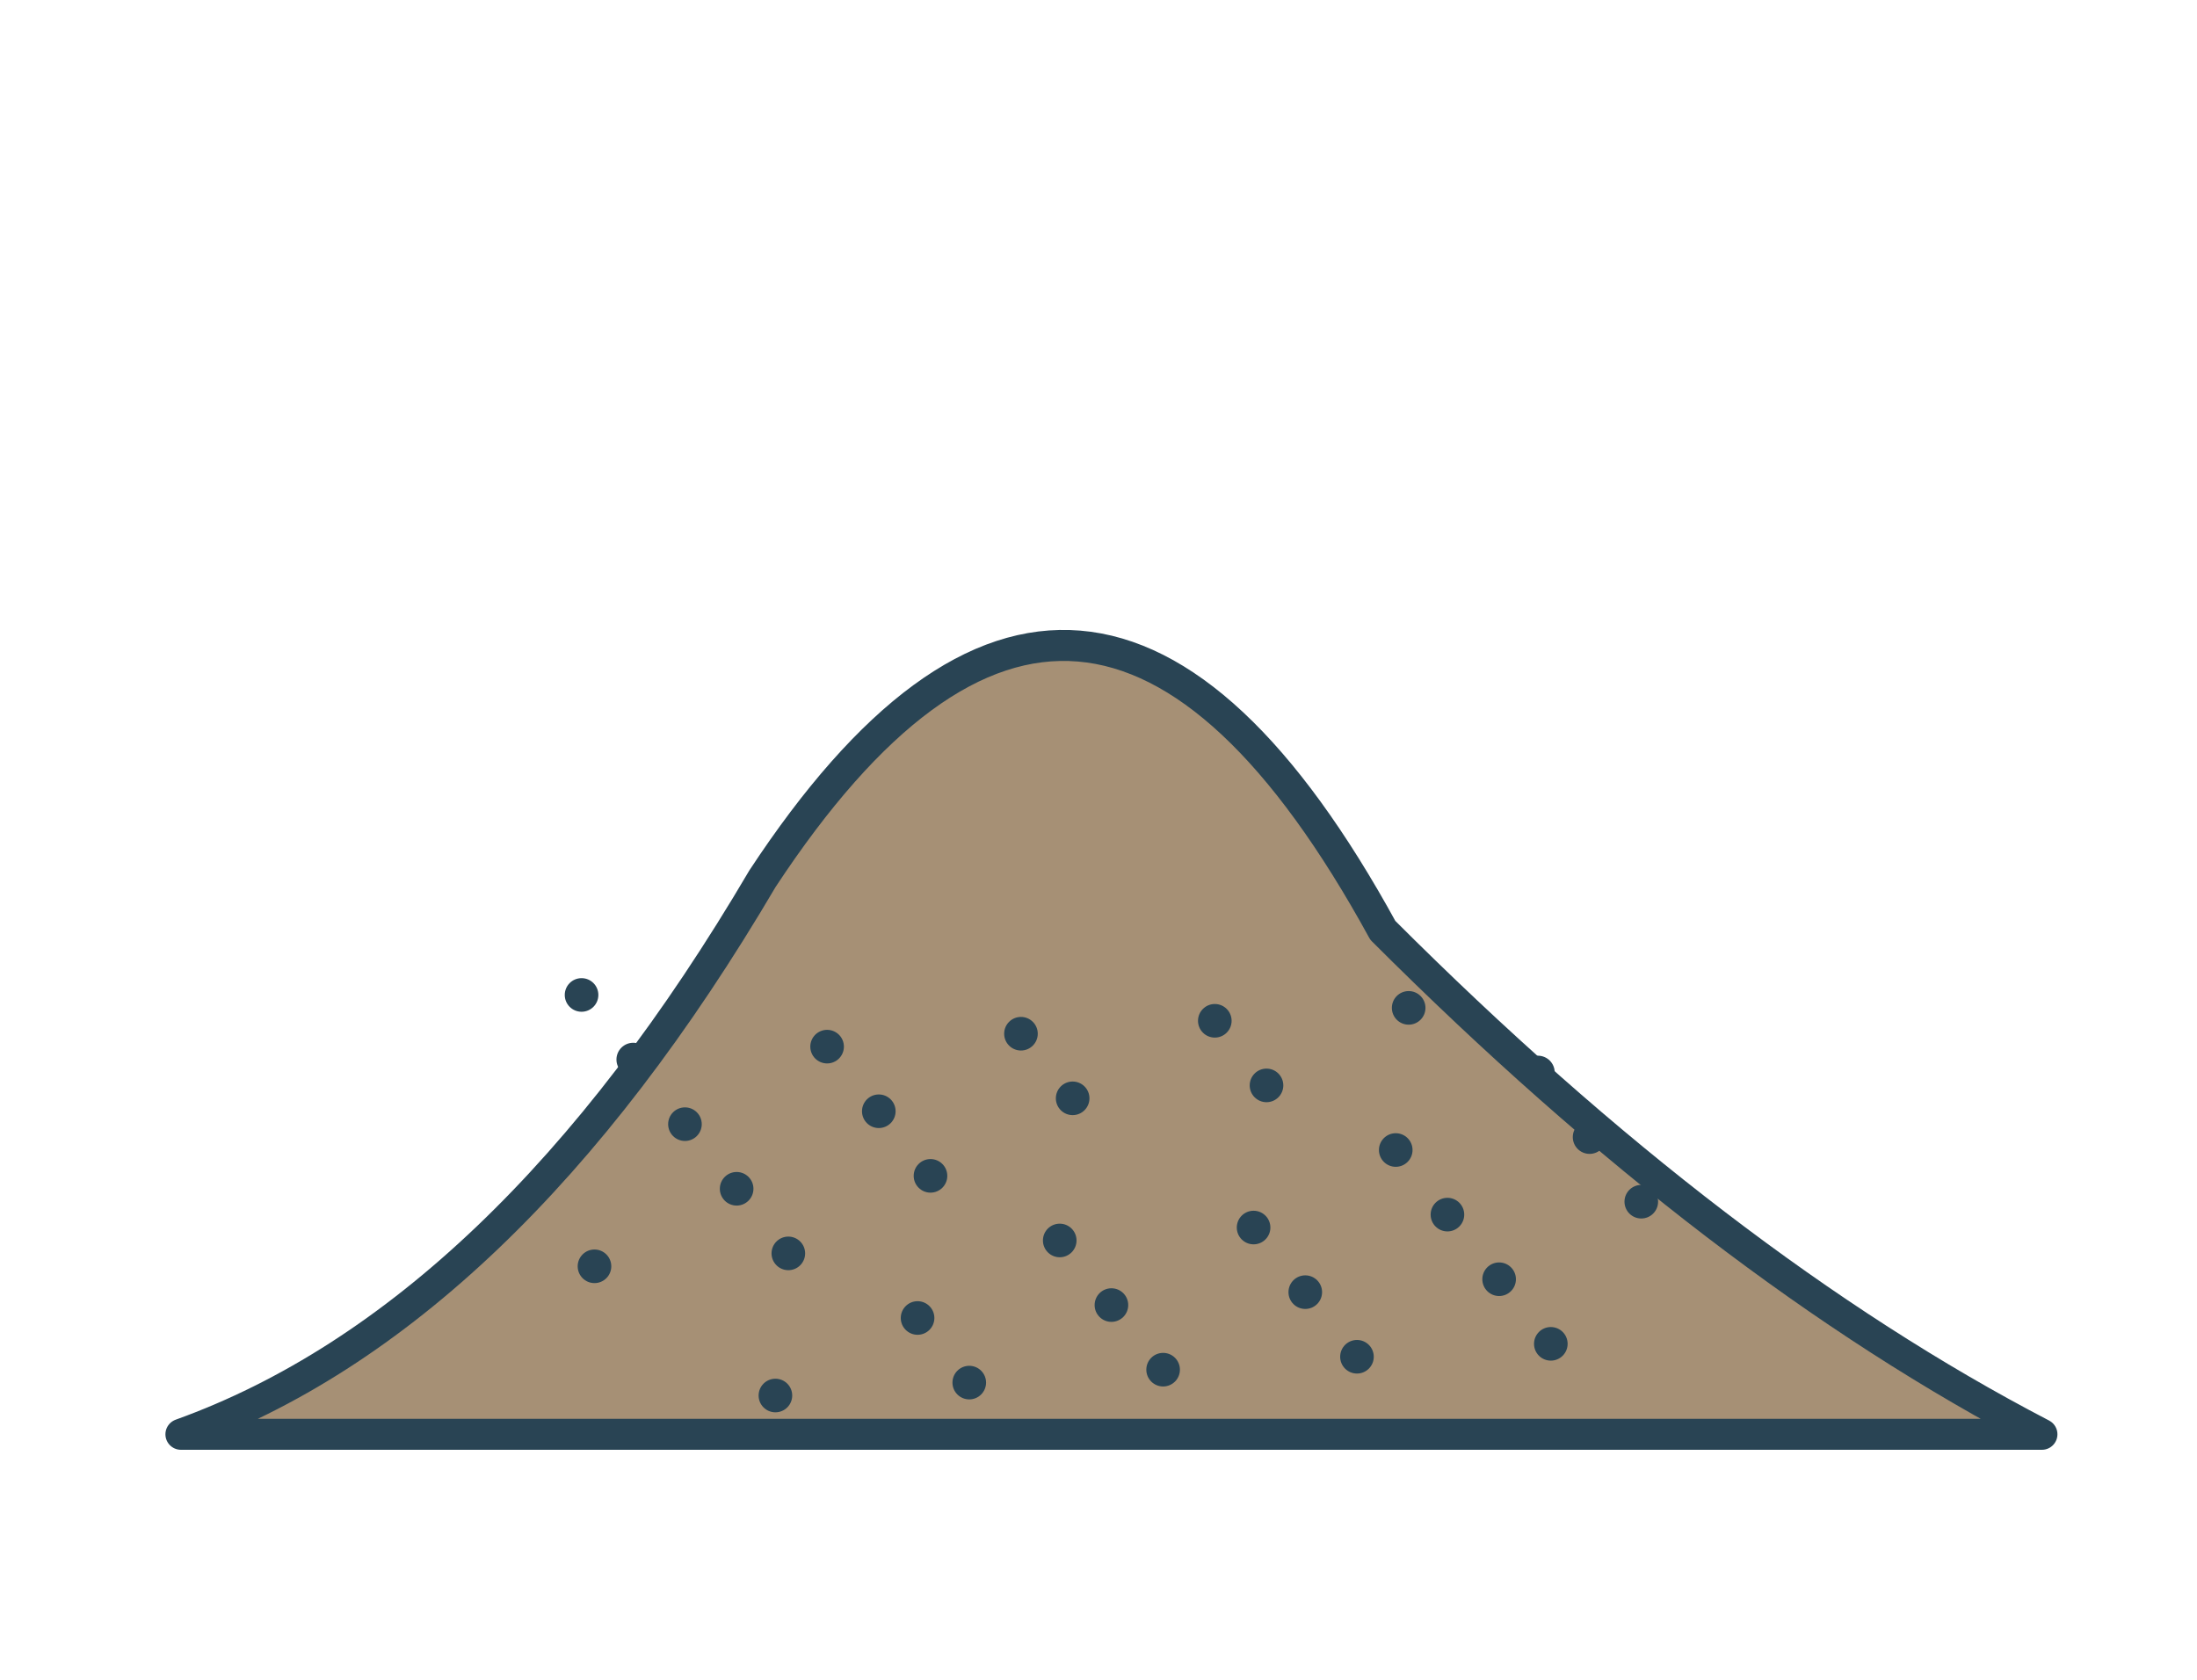
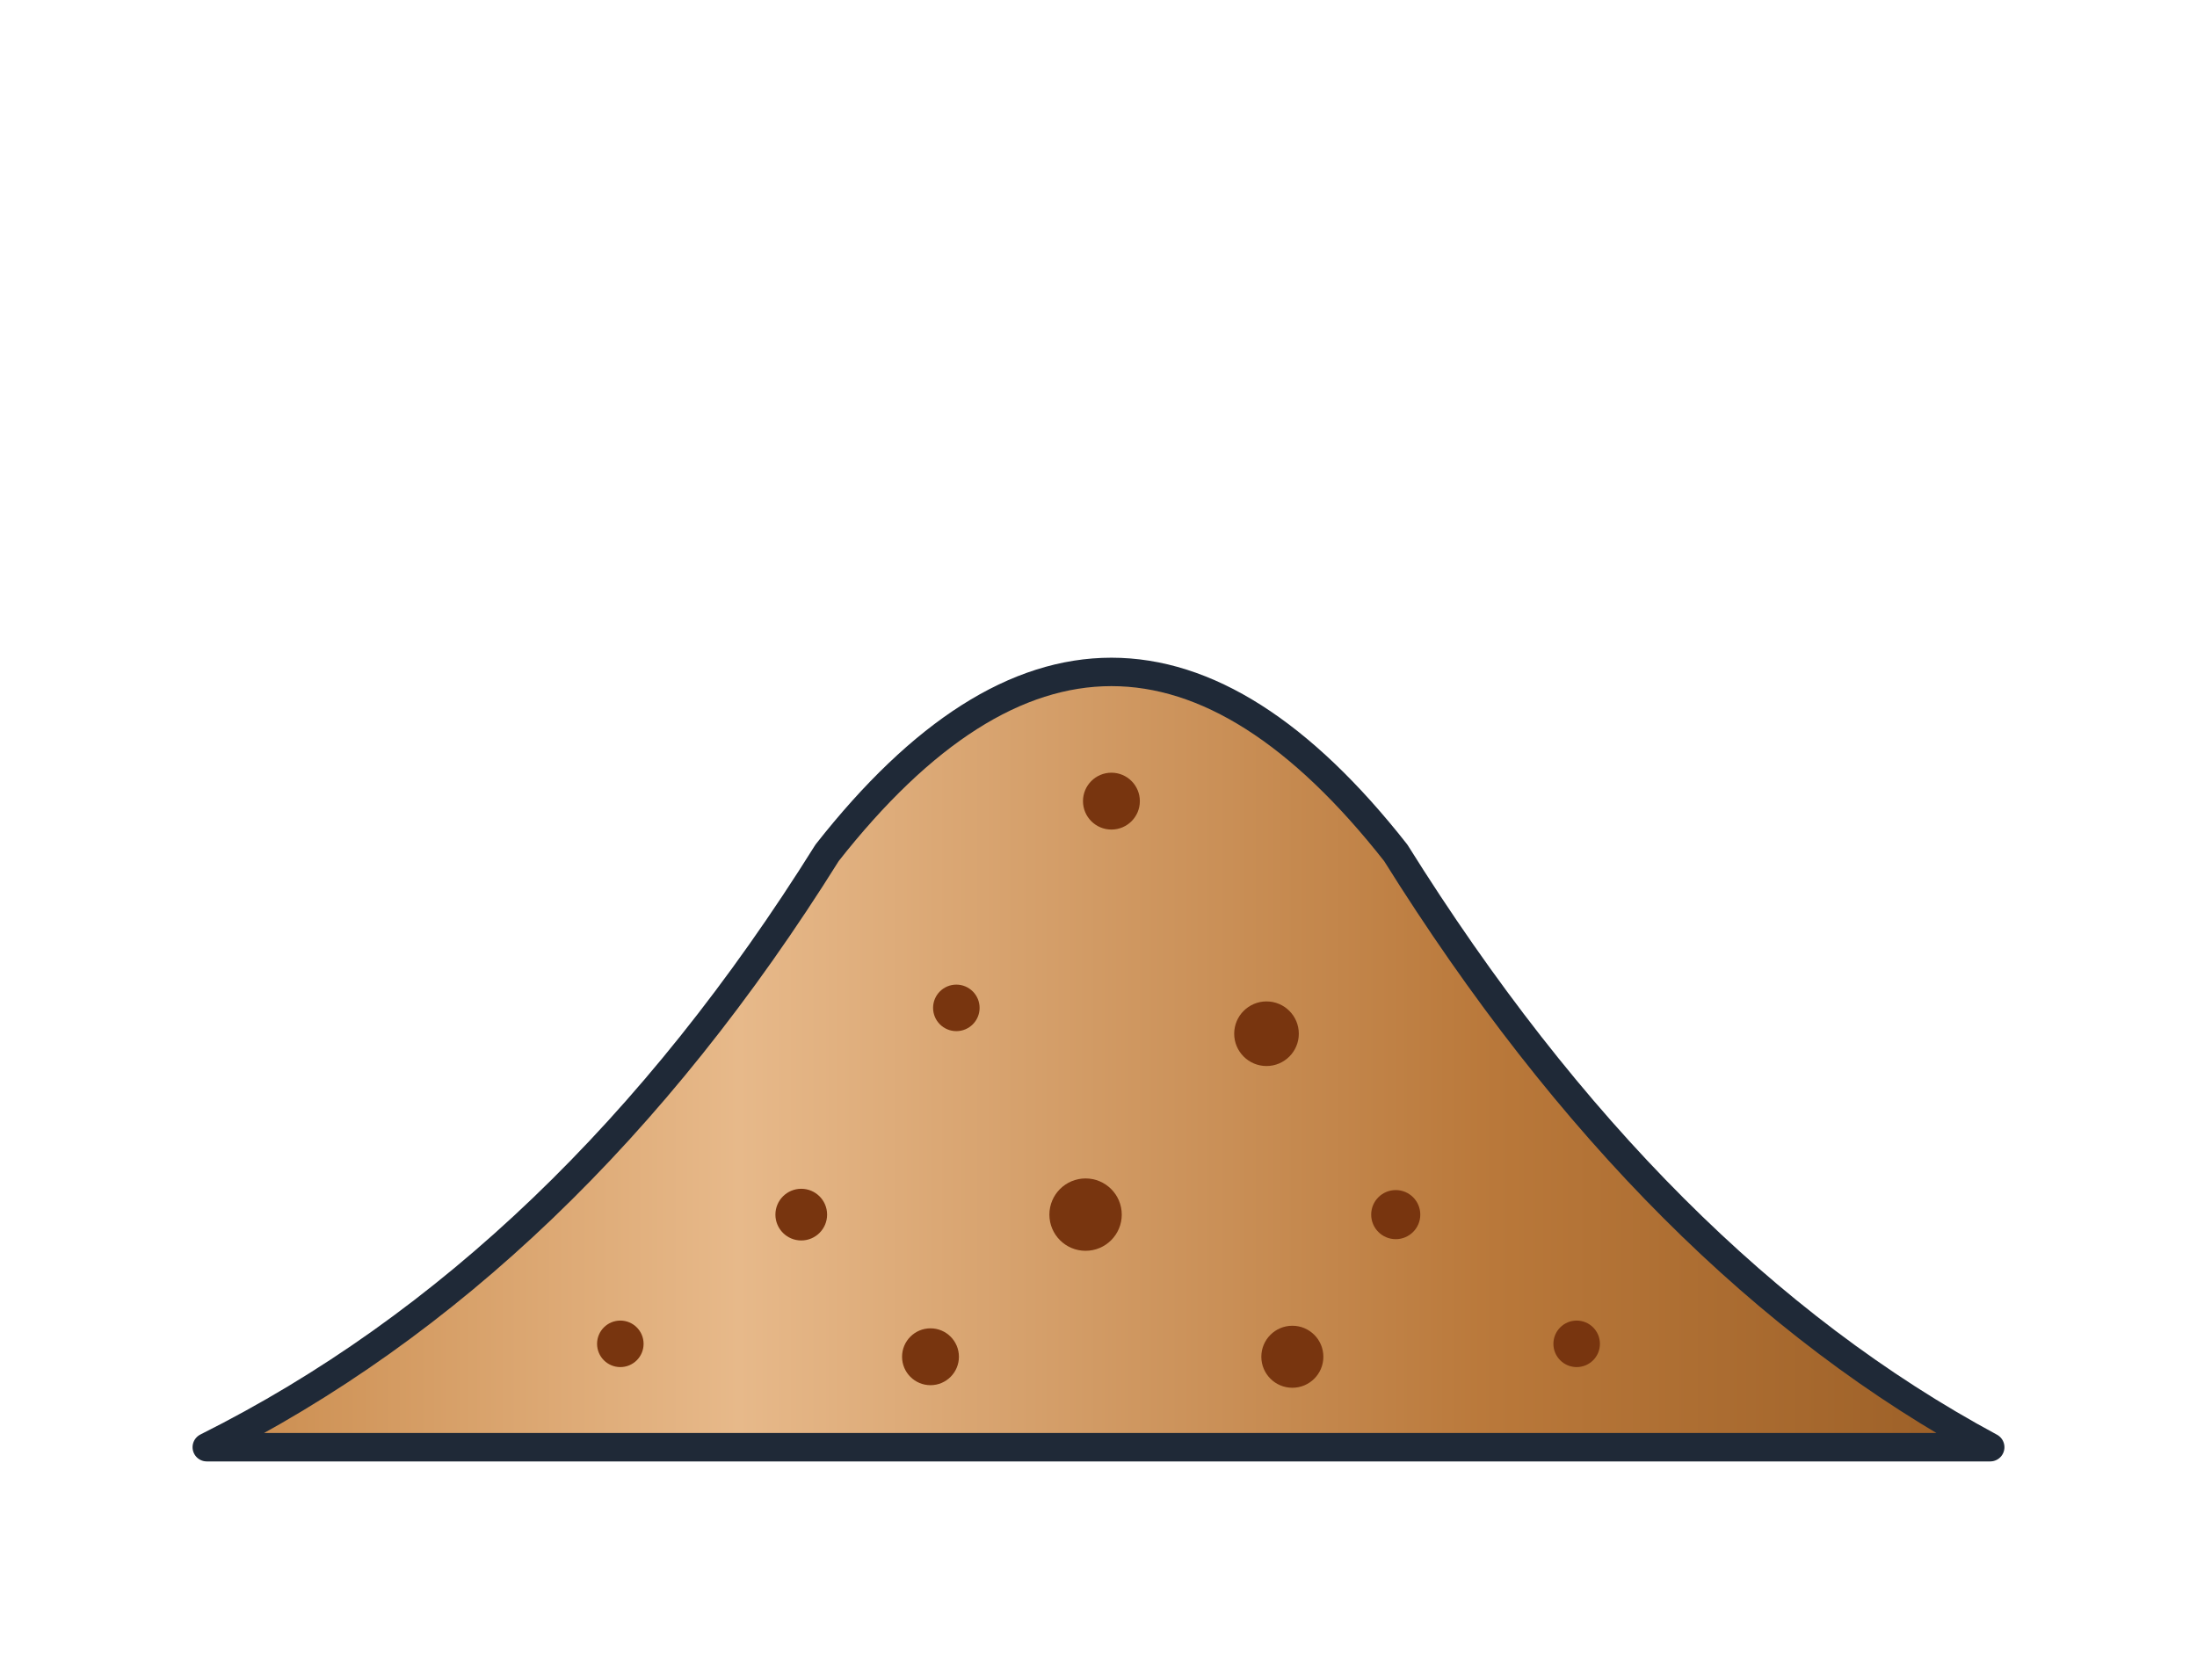
<svg xmlns="http://www.w3.org/2000/svg" width="170" height="130" viewBox="0 0 170 130">
-   <g stroke="#294454" stroke-width="2.4" stroke-linejoin="round" stroke-linecap="round">
-     <path d="M14 111 Q39 102 59 68 Q84 30 107 72 Q133 98 158 111Z" fill="#a69075" />
-     <ellipse cx="45" cy="77" rx="1.3" ry="1.3" fill="#294454" stroke="none" />
-     <ellipse cx="82" cy="96" rx="1.3" ry="1.3" fill="#294454" stroke="none" />
-     <ellipse cx="119" cy="83" rx="1.3" ry="1.3" fill="#294454" stroke="none" />
-     <ellipse cx="71" cy="102" rx="1.3" ry="1.3" fill="#294454" stroke="none" />
-     <ellipse cx="108" cy="89" rx="1.3" ry="1.3" fill="#294454" stroke="none" />
-     <ellipse cx="60" cy="108" rx="1.3" ry="1.3" fill="#294454" stroke="none" />
-     <ellipse cx="97" cy="95" rx="1.3" ry="1.3" fill="#294454" stroke="none" />
-     <ellipse cx="49" cy="82" rx="1.3" ry="1.3" fill="#294454" stroke="none" />
-     <ellipse cx="86" cy="101" rx="1.3" ry="1.3" fill="#294454" stroke="none" />
-     <ellipse cx="123" cy="88" rx="1.3" ry="1.3" fill="#294454" stroke="none" />
-     <ellipse cx="75" cy="107" rx="1.3" ry="1.3" fill="#294454" stroke="none" />
-     <ellipse cx="112" cy="94" rx="1.3" ry="1.3" fill="#294454" stroke="none" />
-     <ellipse cx="64" cy="81" rx="1.3" ry="1.3" fill="#294454" stroke="none" />
-     <ellipse cx="101" cy="100" rx="1.3" ry="1.3" fill="#294454" stroke="none" />
-     <ellipse cx="53" cy="87" rx="1.3" ry="1.3" fill="#294454" stroke="none" />
-     <ellipse cx="90" cy="106" rx="1.3" ry="1.3" fill="#294454" stroke="none" />
-     <ellipse cx="127" cy="93" rx="1.3" ry="1.3" fill="#294454" stroke="none" />
-     <ellipse cx="79" cy="80" rx="1.3" ry="1.3" fill="#294454" stroke="none" />
-     <ellipse cx="116" cy="99" rx="1.3" ry="1.3" fill="#294454" stroke="none" />
-     <ellipse cx="68" cy="86" rx="1.3" ry="1.3" fill="#294454" stroke="none" />
-     <ellipse cx="105" cy="105" rx="1.3" ry="1.3" fill="#294454" stroke="none" />
-     <ellipse cx="57" cy="92" rx="1.3" ry="1.3" fill="#294454" stroke="none" />
-     <ellipse cx="94" cy="79" rx="1.3" ry="1.3" fill="#294454" stroke="none" />
-     <ellipse cx="46" cy="98" rx="1.3" ry="1.3" fill="#294454" stroke="none" />
-     <ellipse cx="83" cy="85" rx="1.3" ry="1.3" fill="#294454" stroke="none" />
-     <ellipse cx="120" cy="104" rx="1.3" ry="1.3" fill="#294454" stroke="none" />
-     <ellipse cx="72" cy="91" rx="1.3" ry="1.3" fill="#294454" stroke="none" />
-     <ellipse cx="109" cy="78" rx="1.3" ry="1.3" fill="#294454" stroke="none" />
-     <ellipse cx="61" cy="97" rx="1.3" ry="1.3" fill="#294454" stroke="none" />
-     <ellipse cx="98" cy="84" rx="1.3" ry="1.3" fill="#294454" stroke="none" />
+   <defs>
+     <linearGradient id="dirt-glass" x1="0" y1="0" x2="1" y2="0">
+       <stop offset="0%" stop-color="#E2F1F7" stop-opacity="0.74" />
+       <stop offset="22%" stop-color="#FFFFFF" stop-opacity="0.88" />
+       <stop offset="55%" stop-color="#F7FBFD" stop-opacity="0.56" />
+       <stop offset="88%" stop-color="#CFE4EE" stop-opacity="0.70" />
+       <stop offset="100%" stop-color="#DCECF4" stop-opacity="0.80" />
+     </linearGradient>
+     <linearGradient id="dirt-glass-v" x1="0" y1="0" x2="0" y2="1">
+       <stop offset="0%" stop-color="#F7FBFD" stop-opacity="0.82" />
+       <stop offset="55%" stop-color="#E2F1F7" stop-opacity="0.64" />
+       <stop offset="100%" stop-color="#CFE4EE" stop-opacity="0.78" />
+     </linearGradient>
+     <linearGradient id="dirt-coolant" x1="0" y1="0" x2="1" y2="0">
+       <stop offset="0%" stop-color="#CCFBF1" stop-opacity="0.40" />
+       <stop offset="50%" stop-color="#E0F2FE" stop-opacity="0.28" />
+       <stop offset="100%" stop-color="#BAE6FD" stop-opacity="0.46" />
+     </linearGradient>
+     <linearGradient id="dirt-frost" x1="0" y1="0" x2="1" y2="0">
+       <stop offset="0%" stop-color="#CBD5E1" stop-opacity="0.74" />
+       <stop offset="32%" stop-color="#F1F5F9" stop-opacity="0.84" />
+       <stop offset="72%" stop-color="#CBD5E1" stop-opacity="0.74" />
+       <stop offset="100%" stop-color="#94A3B8" stop-opacity="0.80" />
+     </linearGradient>
+     <linearGradient id="dirt-metal" x1="0" y1="0" x2="1" y2="0">
+       <stop offset="0%" stop-color="#94A3B8" />
+       <stop offset="28%" stop-color="#F8FAFC" />
+       <stop offset="68%" stop-color="#E2E8F0" />
+       <stop offset="100%" stop-color="#94A3B8" />
+     </linearGradient>
+     <linearGradient id="dirt-metal-v" x1="0" y1="0" x2="0" y2="1">
+       <stop offset="0%" stop-color="#E2E8F0" />
+       <stop offset="45%" stop-color="#F8FAFC" />
+       <stop offset="100%" stop-color="#94A3B8" />
+     </linearGradient>
+     <linearGradient id="dirt-chassis" x1="0" y1="0" x2="0" y2="1">
+       <stop offset="0%" stop-color="#FFFFFF" />
+       <stop offset="55%" stop-color="#F1F5F9" />
+       <stop offset="100%" stop-color="#E2E8F0" />
+     </linearGradient>
+     <linearGradient id="dirt-porcelain" x1="0" y1="0" x2="1" y2="0">
+       <stop offset="0%" stop-color="#ECEBE4" />
+       <stop offset="28%" stop-color="#FFFFFF" />
+       <stop offset="68%" stop-color="#F4F3EE" />
+       <stop offset="100%" stop-color="#DFDDD4" />
+     </linearGradient>
+     <linearGradient id="dirt-rubber" x1="0" y1="0" x2="1" y2="0">
+       <stop offset="0%" stop-color="#475569" />
+       <stop offset="28%" stop-color="#64748B" />
+       <stop offset="72%" stop-color="#334155" />
+       <stop offset="100%" stop-color="#1E293B" />
+     </linearGradient>
+     <linearGradient id="dirt-cork" x1="0" y1="0" x2="1" y2="0">
+       <stop offset="0%" stop-color="#C98A4B" />
+       <stop offset="30%" stop-color="#E7B98A" />
+       <stop offset="72%" stop-color="#B9783A" />
+       <stop offset="100%" stop-color="#9A5E26" />
+     </linearGradient>
+     <linearGradient id="dirt-accent" x1="0" y1="0" x2="0" y2="1">
+       <stop offset="0%" stop-color="#14B8A6" />
+       <stop offset="100%" stop-color="#0F766E" />
+     </linearGradient>
+     <linearGradient id="dirt-amber" x1="0" y1="0" x2="1" y2="0">
+       <stop offset="0%" stop-color="#78350F" stop-opacity="0.90" />
+       <stop offset="24%" stop-color="#D97706" stop-opacity="0.80" />
+       <stop offset="58%" stop-color="#B45309" stop-opacity="0.86" />
+       <stop offset="100%" stop-color="#78350F" stop-opacity="0.92" />
+     </linearGradient>
+     <linearGradient id="dirt-brass" x1="0" y1="0" x2="1" y2="0">
+       <stop offset="0%" stop-color="#B45309" />
+       <stop offset="30%" stop-color="#FDE68A" />
+       <stop offset="68%" stop-color="#D97706" />
+       <stop offset="100%" stop-color="#92400E" />
+     </linearGradient>
+     <linearGradient id="dirt-copper" x1="0" y1="0" x2="1" y2="0">
+       <stop offset="0%" stop-color="#9A3412" />
+       <stop offset="35%" stop-color="#FDBA74" />
+       <stop offset="70%" stop-color="#EA580C" />
+       <stop offset="100%" stop-color="#7C2D12" />
+     </linearGradient>
+     <linearGradient id="dirt-screen" x1="0" y1="0" x2="0" y2="1">
+       <stop offset="0%" stop-color="#0F172A" />
+       <stop offset="100%" stop-color="#1E293B" />
+     </linearGradient>
+     <linearGradient id="dirt-liquid" x1="0" y1="0" x2="0" y2="1">
+       <stop offset="0%" stop-color="#99F6E4" stop-opacity="0.56" />
+       <stop offset="100%" stop-color="#14B8A6" stop-opacity="0.40" />
+     </linearGradient>
+   </defs>
+   <g stroke-linecap="round" stroke-linejoin="round">
+     <path d="M16 112 Q44 98 64 66 Q86 38 108 66 Q128 98 154 112 Z" fill="url(#dirt-cork)" stroke="#1F2937" stroke-width="2.2" />
+     <circle cx="86" cy="62" r="2.2" fill="#78350F" stroke="none" />
+     <circle cx="74" cy="78" r="1.8" fill="#78350F" stroke="none" />
+     <circle cx="98" cy="80" r="2.5" fill="#78350F" stroke="none" />
+     <circle cx="62" cy="94" r="2" fill="#78350F" stroke="none" />
+     <circle cx="84" cy="94" r="2.8" fill="#78350F" stroke="none" />
+     <circle cx="108" cy="94" r="1.9" fill="#78350F" stroke="none" />
+     <circle cx="48" cy="104" r="1.8" fill="#78350F" stroke="none" />
+     <circle cx="72" cy="105" r="2.2" fill="#78350F" stroke="none" />
+     <circle cx="100" cy="105" r="2.4" fill="#78350F" stroke="none" />
+     <circle cx="122" cy="104" r="1.8" fill="#78350F" stroke="none" />
  </g>
</svg>
